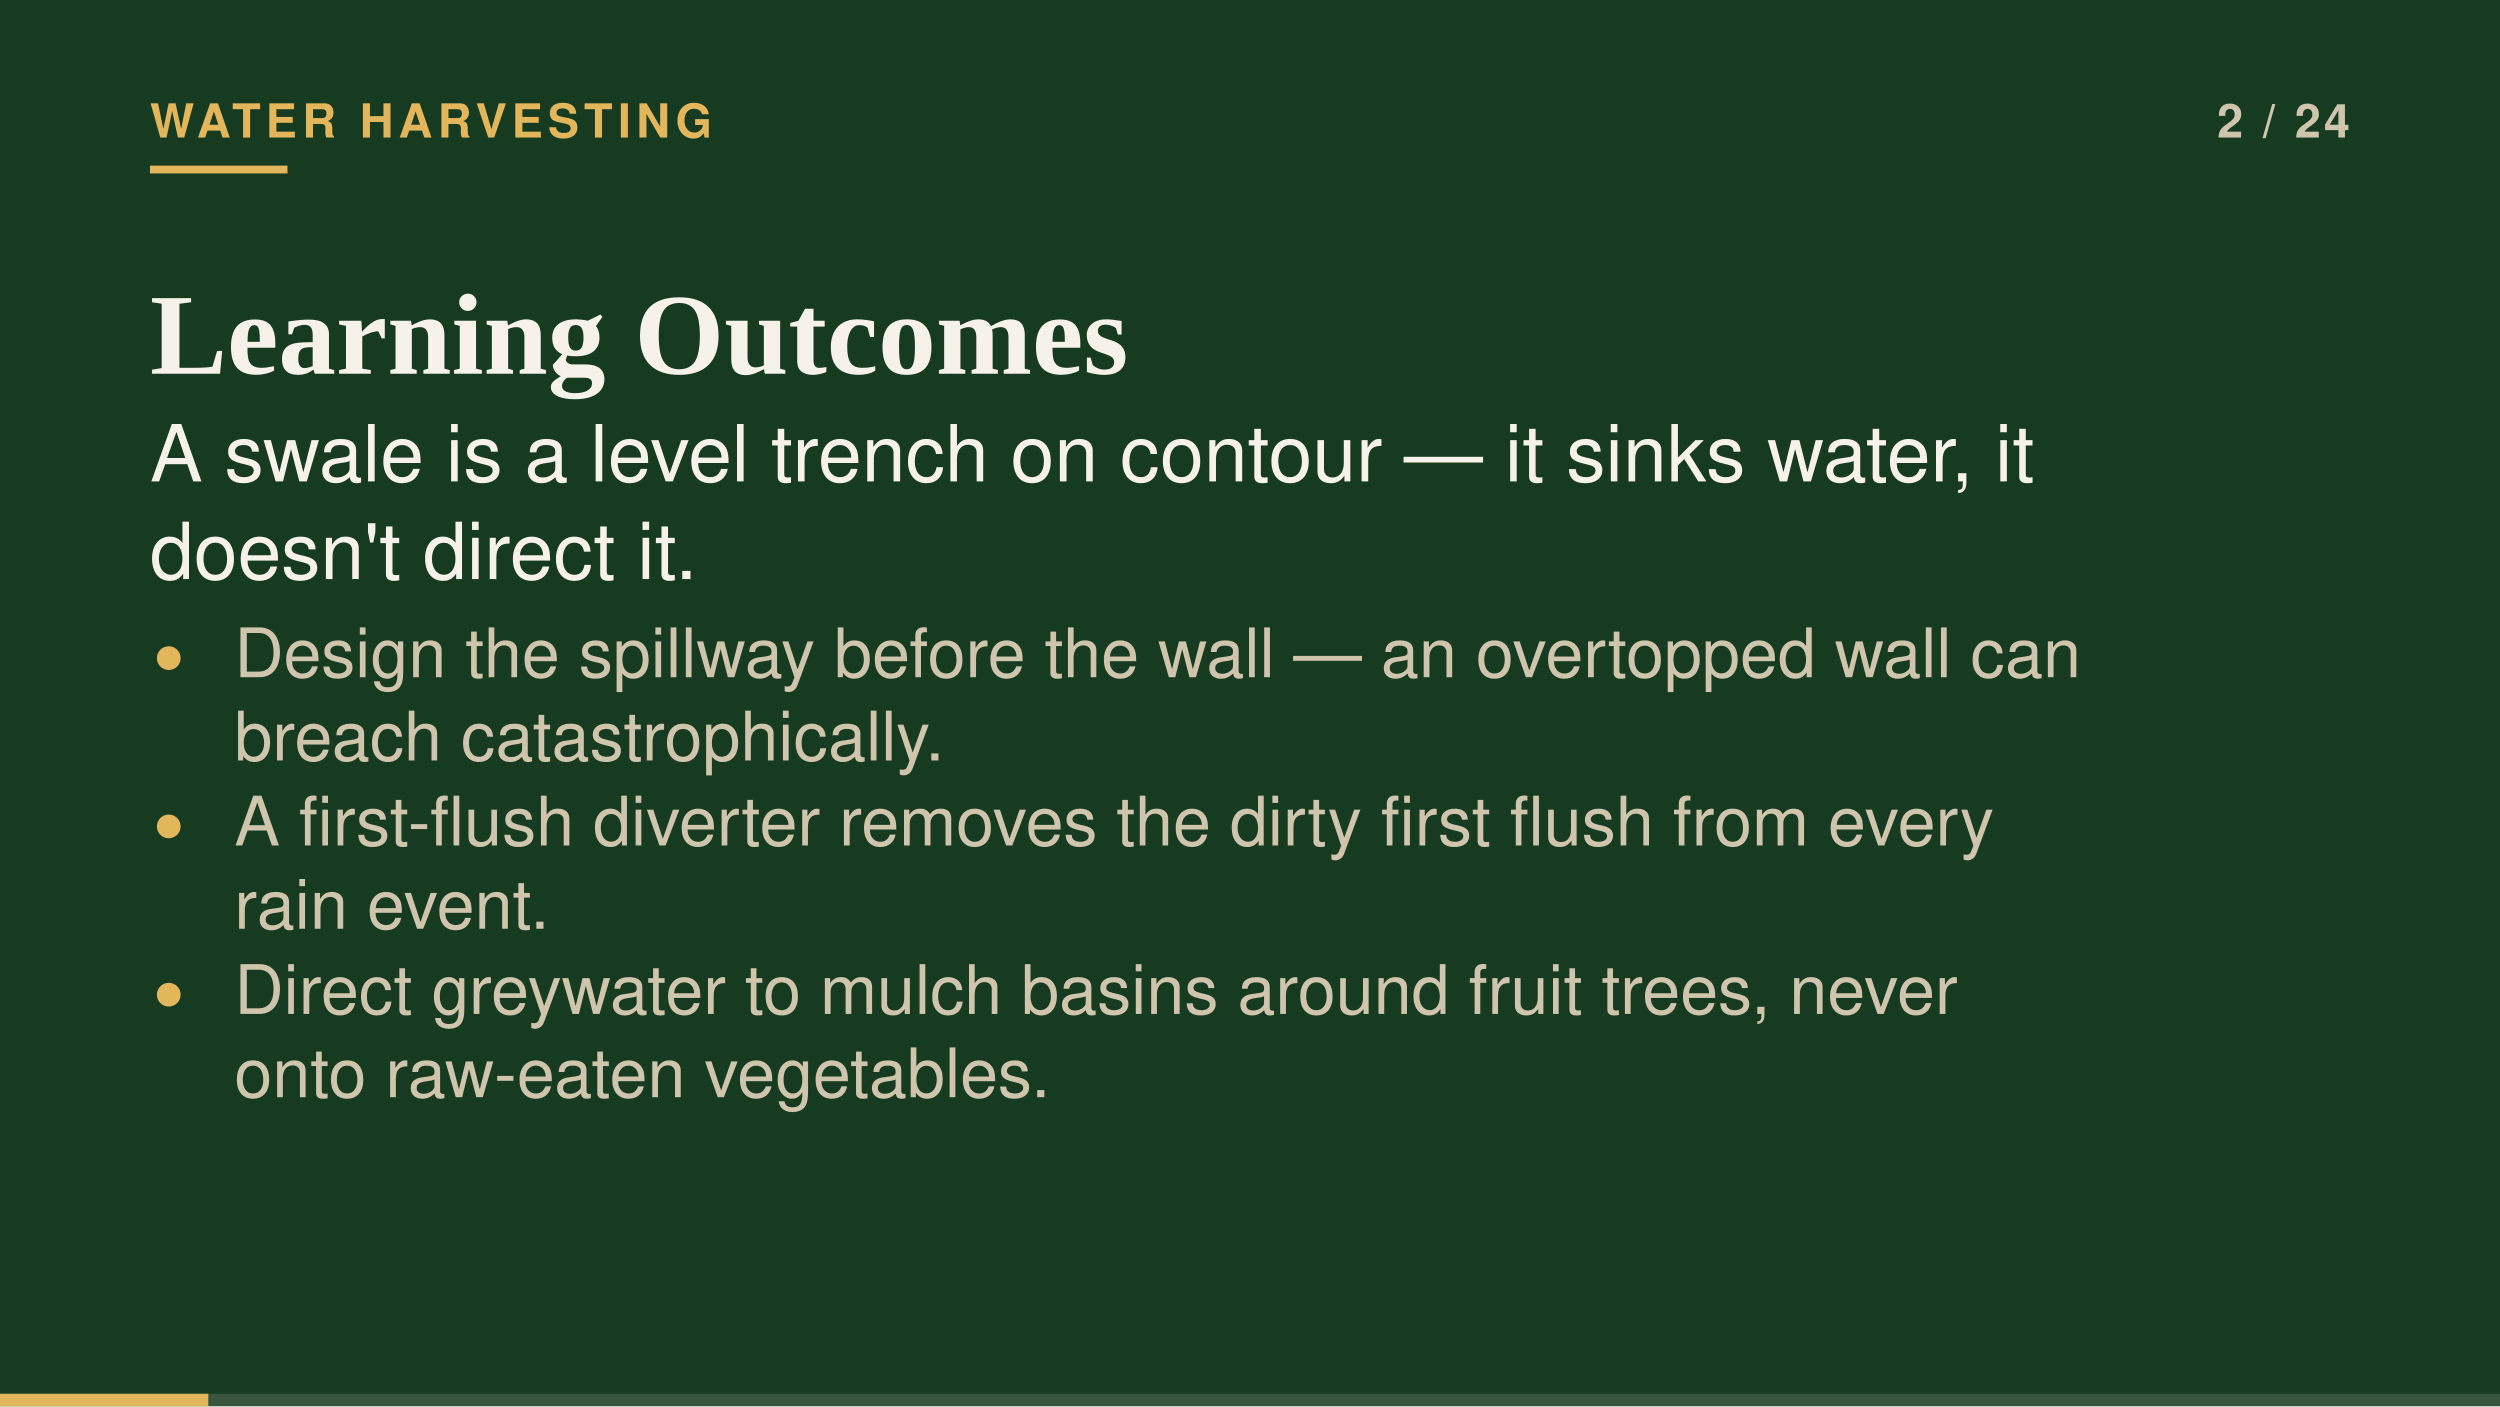
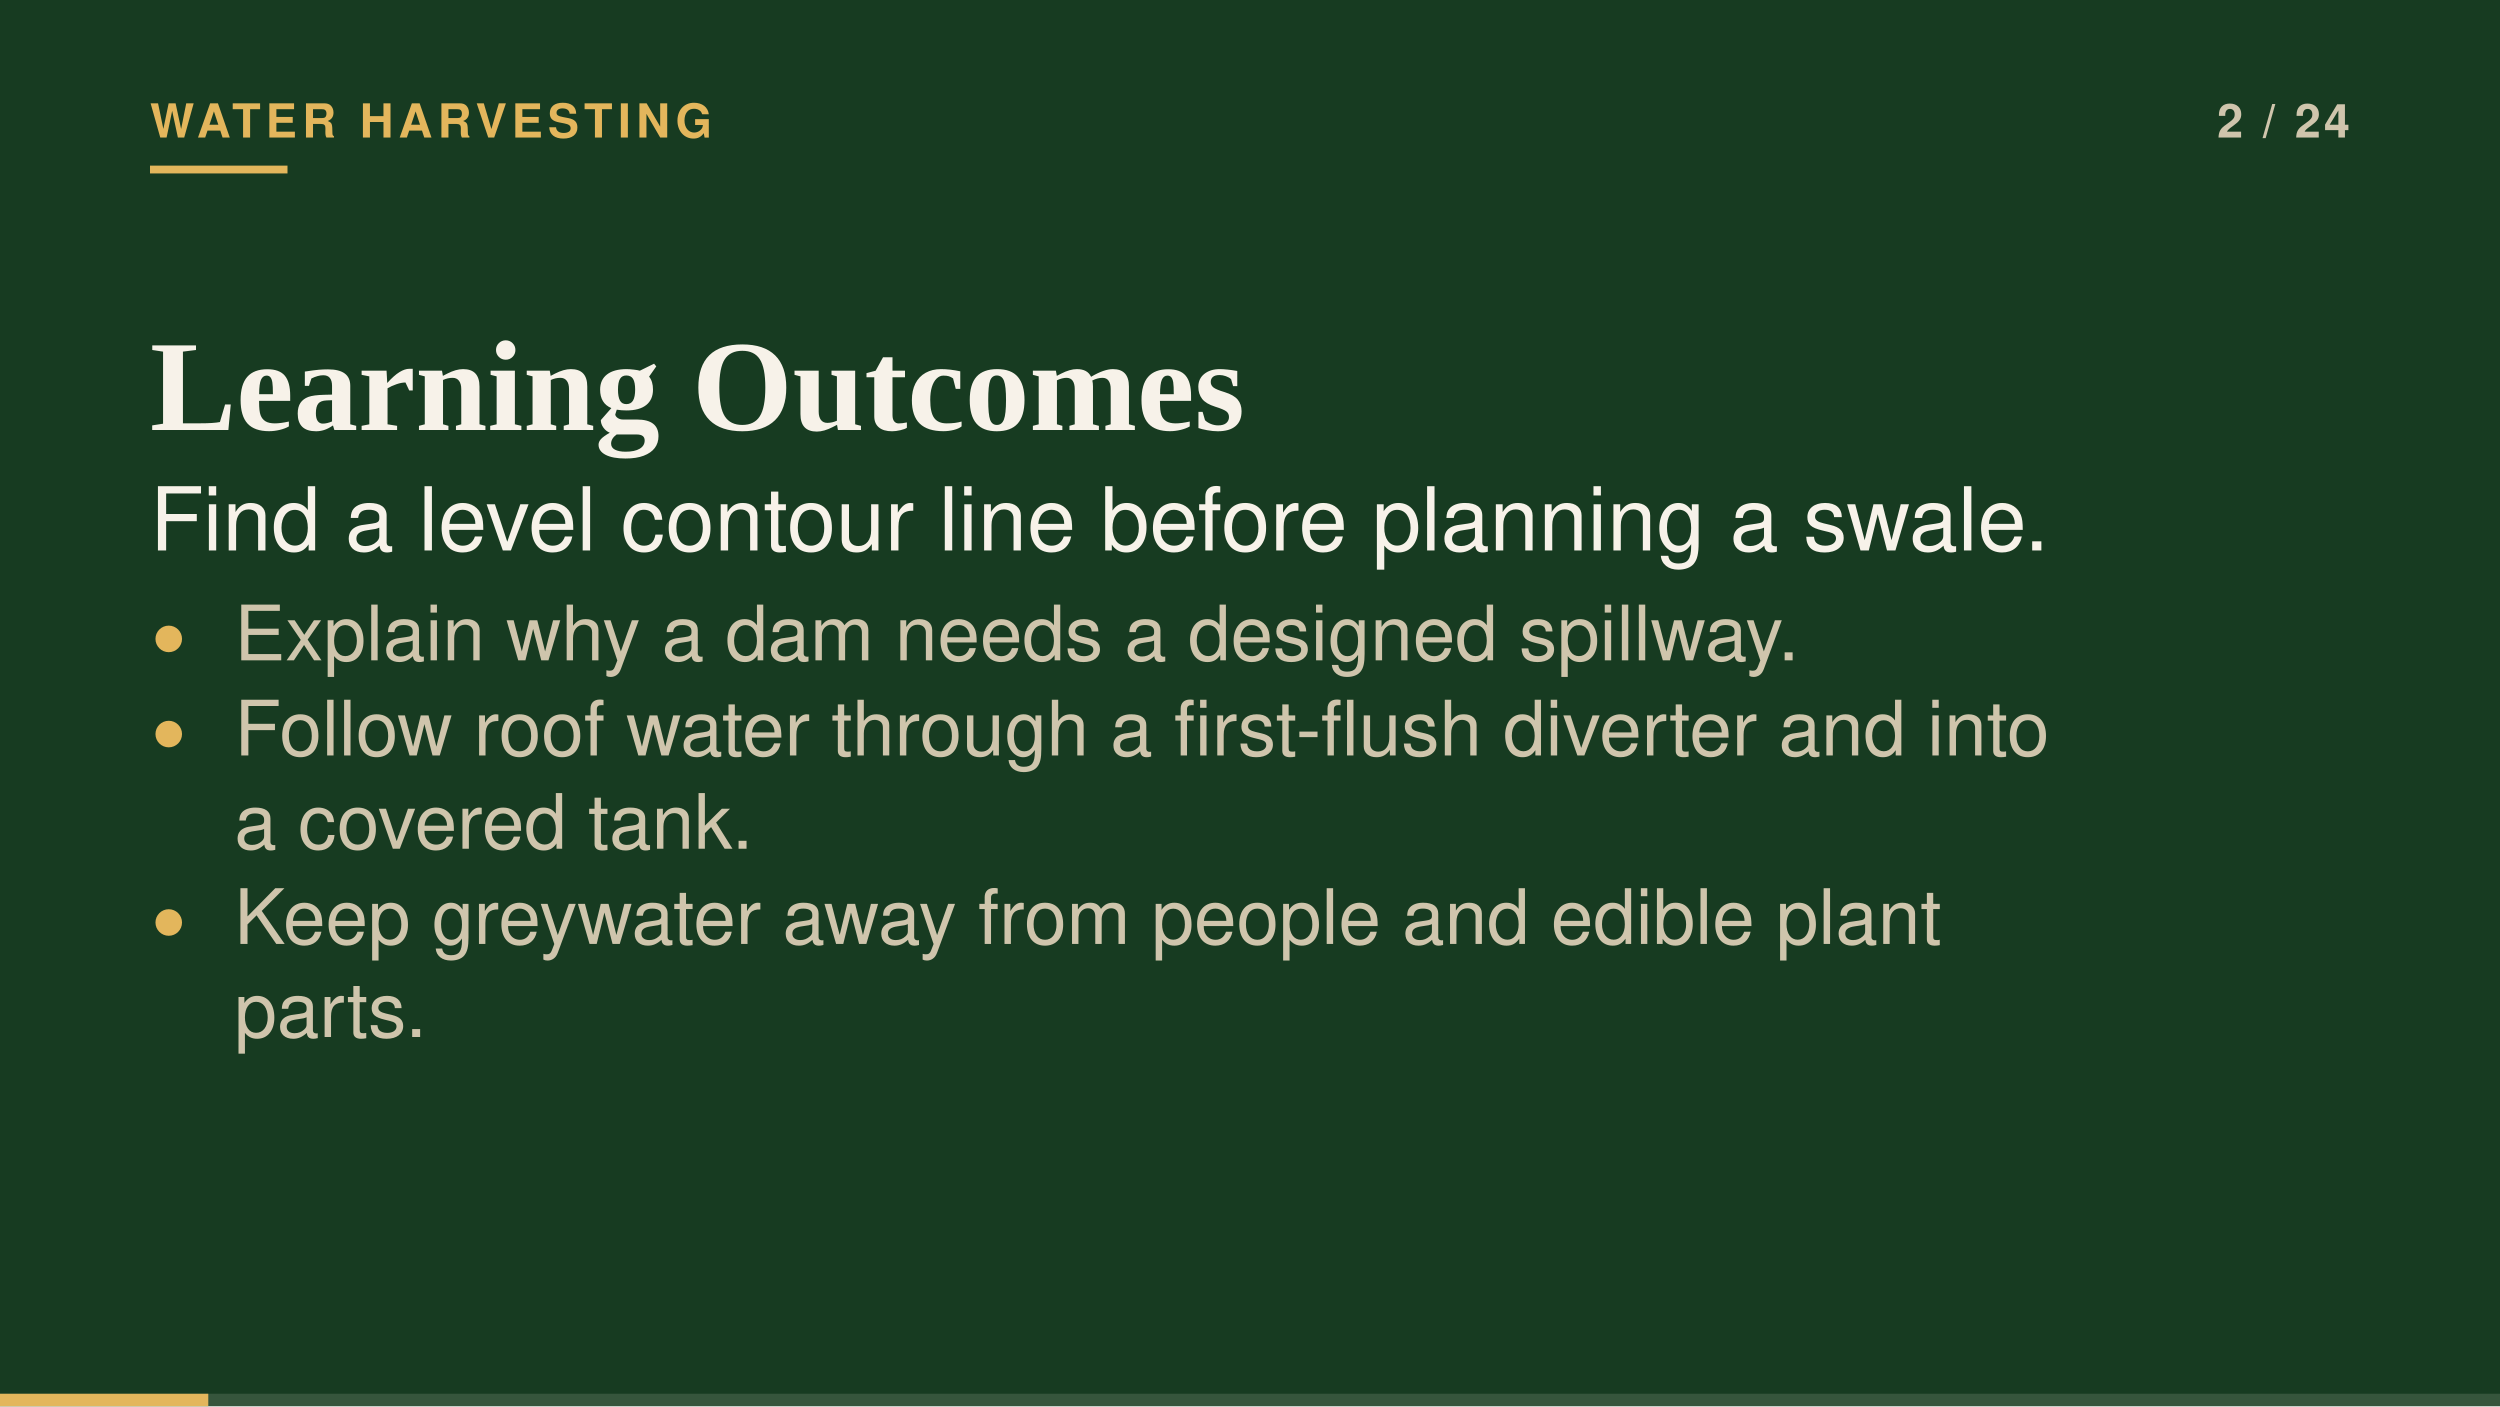
<svg xmlns="http://www.w3.org/2000/svg" viewBox="0 0 1600 900" width="1600" height="900">
  <style>.eye{font:700 30px 'Helvetica Neue',Helvetica,Arial,'Liberation Sans',sans-serif;letter-spacing:3.4px}.num{text-anchor:end;letter-spacing:2px}.hero{font:700 132px Georgia,'Iowan Old Style','Times New Roman',serif}.tag{font:italic 400 58px Georgia,'Iowan Old Style','Times New Roman',serif}.title{font-family:Georgia,'Iowan Old Style','Times New Roman',serif;font-weight:700}.lead{font-family:'Helvetica Neue',Helvetica,Arial,'Liberation Sans',sans-serif;font-weight:400}.point{font-family:'Helvetica Neue',Helvetica,Arial,'Liberation Sans',sans-serif;font-weight:400}.q{font:italic 400 46px Georgia,'Iowan Old Style','Times New Roman',serif}</style>
  <rect width="1600" height="900" fill="#173B21" />
  <text class="eye" font-size="30" x="96" y="88" fill="#E3B65C">WATER HARVESTING</text>
  <text class="eye num" x="1504" y="88" fill="#CFC5AC">2 / 24</text>
  <rect x="96" y="106" width="88" height="5" fill="#E3B65C" />
-   <text class="title" font-size="73.9" fill="#F7F2E9">
-     <tspan x="96" y="239.2">Learning Outcomes</tspan>
+   <text class="title" font-size="82.7" fill="#F7F2E9">
+     <tspan x="96" y="275.2">Learning Outcomes</tspan>
  </text>
-   <text class="lead" font-size="50.4" fill="#F7F2E9">
-     <tspan x="96" y="308.1">A swale is a level trench on contour — it sinks water, it</tspan>
-     <tspan x="96" y="370.6">doesn't direct it.</tspan>
+   <text class="lead" font-size="56.4" fill="#F7F2E9">
+     <tspan x="96" y="352.3">Find a level contour line before planning a swale.</tspan>
  </text>
-   <circle cx="108" cy="421.2" r="7.6" fill="#E3B65C" />
-   <text class="point" font-size="43.7" fill="#CFC5AC">
-     <tspan x="150" y="433.4">Design the spillway before the wall — an overtopped wall can</tspan>
-     <tspan x="150" y="486.7">breach catastrophically.</tspan>
+   <circle cx="108" cy="408.9" r="8.5" fill="#E3B65C" />
+   <text class="point" font-size="48.9" fill="#CFC5AC">
+     <tspan x="150" y="422.6">Explain why a dam needs a designed spillway.</tspan>
  </text>
-   <circle cx="108" cy="528.9" r="7.6" fill="#E3B65C" />
-   <text class="point" font-size="43.7" fill="#CFC5AC">
-     <tspan x="150" y="541.1">A first-flush diverter removes the dirty first flush from every</tspan>
-     <tspan x="150" y="594.4">rain event.</tspan>
+   <circle cx="108" cy="469.8" r="8.5" fill="#E3B65C" />
+   <text class="point" font-size="48.9" fill="#CFC5AC">
+     <tspan x="150" y="483.5">Follow roof water through a first-flush diverter and into</tspan>
+     <tspan x="150" y="543.2">a covered tank.</tspan>
  </text>
-   <circle cx="108" cy="636.6" r="7.6" fill="#E3B65C" />
-   <text class="point" font-size="43.7" fill="#CFC5AC">
-     <tspan x="150" y="648.9">Direct greywater to mulch basins around fruit trees, never</tspan>
-     <tspan x="150" y="702.2">onto raw-eaten vegetables.</tspan>
+   <circle cx="108" cy="590.4" r="8.5" fill="#E3B65C" />
+   <text class="point" font-size="48.9" fill="#CFC5AC">
+     <tspan x="150" y="604.1">Keep greywater away from people and edible plant</tspan>
+     <tspan x="150" y="663.7">parts.</tspan>
  </text>
  <rect x="0" y="892" width="1600" height="8" fill="rgba(247,242,233,0.14)" />
  <rect x="0" y="892" width="133.3" height="8" fill="#E3B65C" />
</svg>
